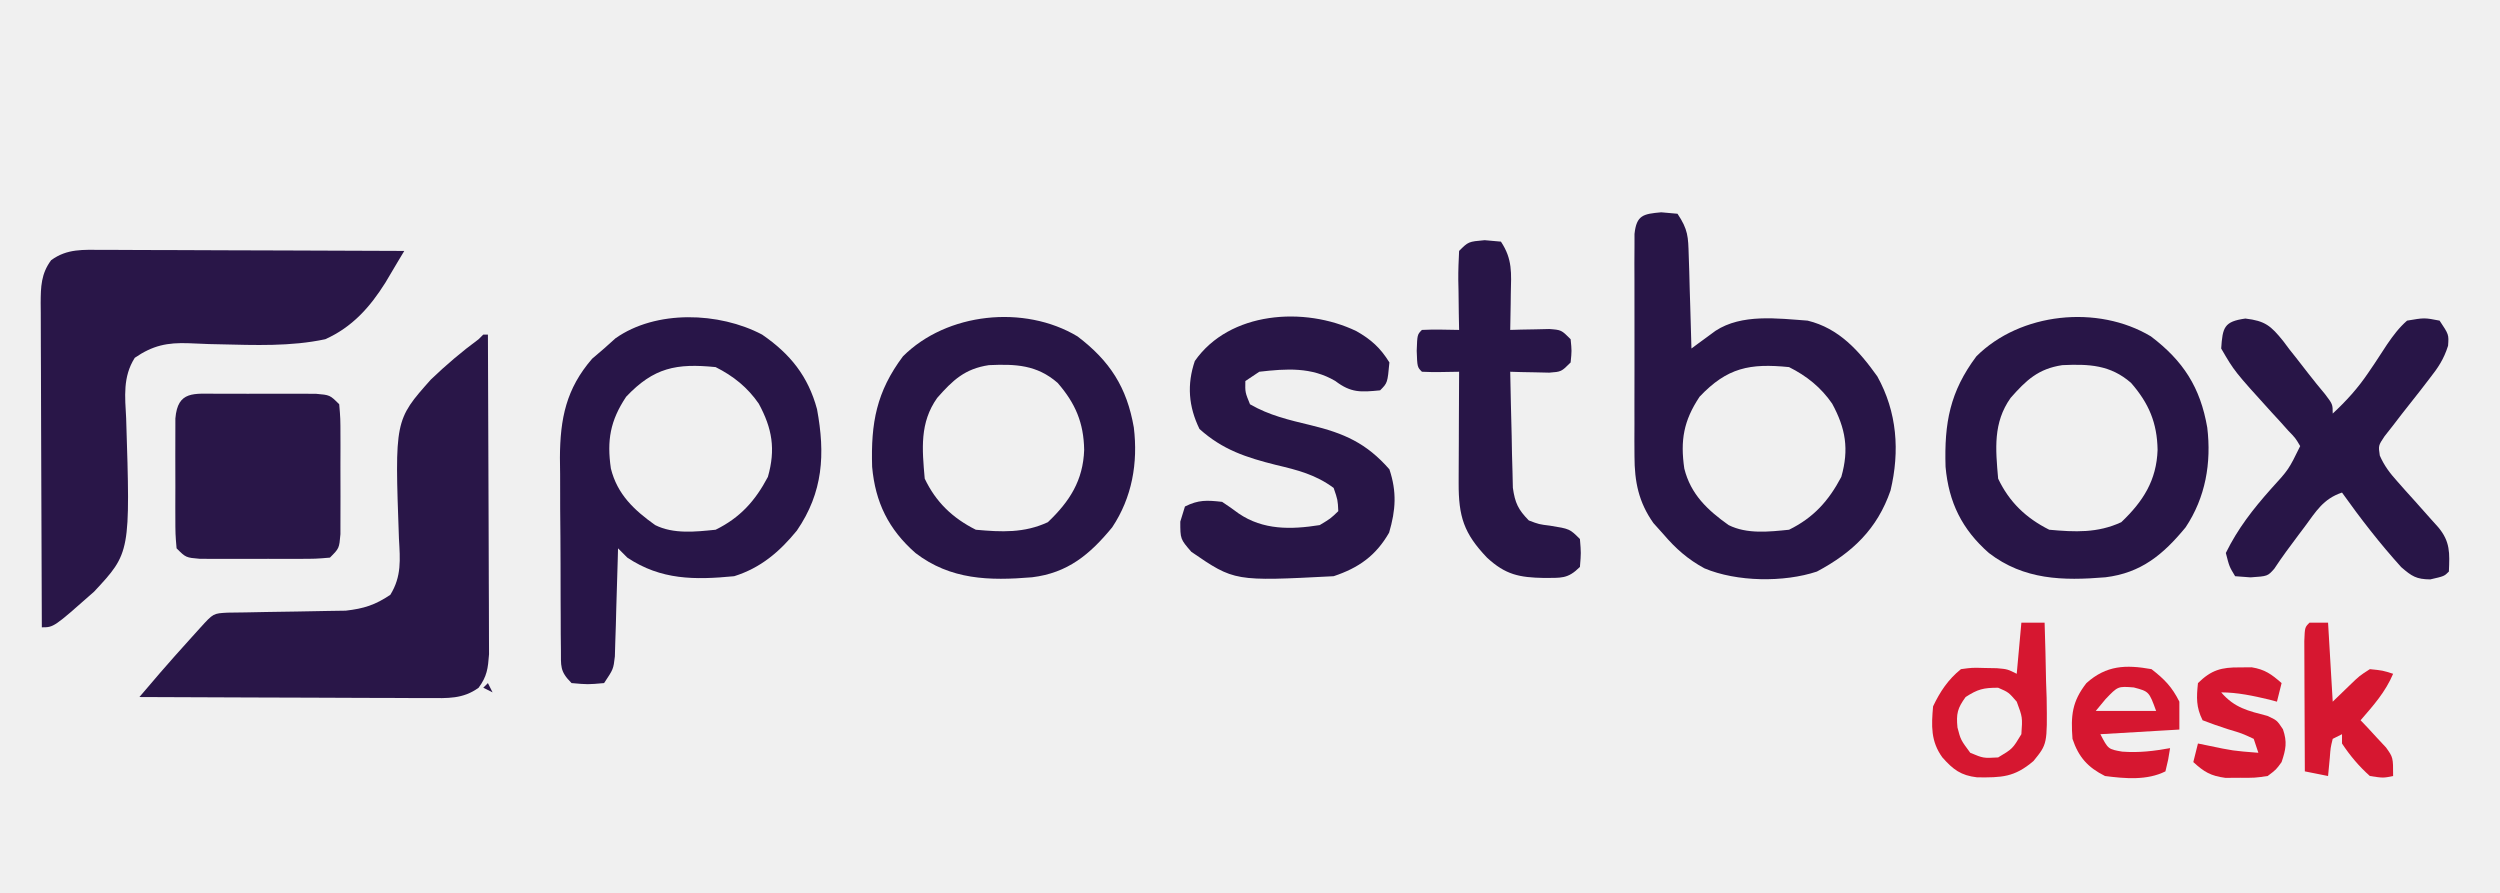
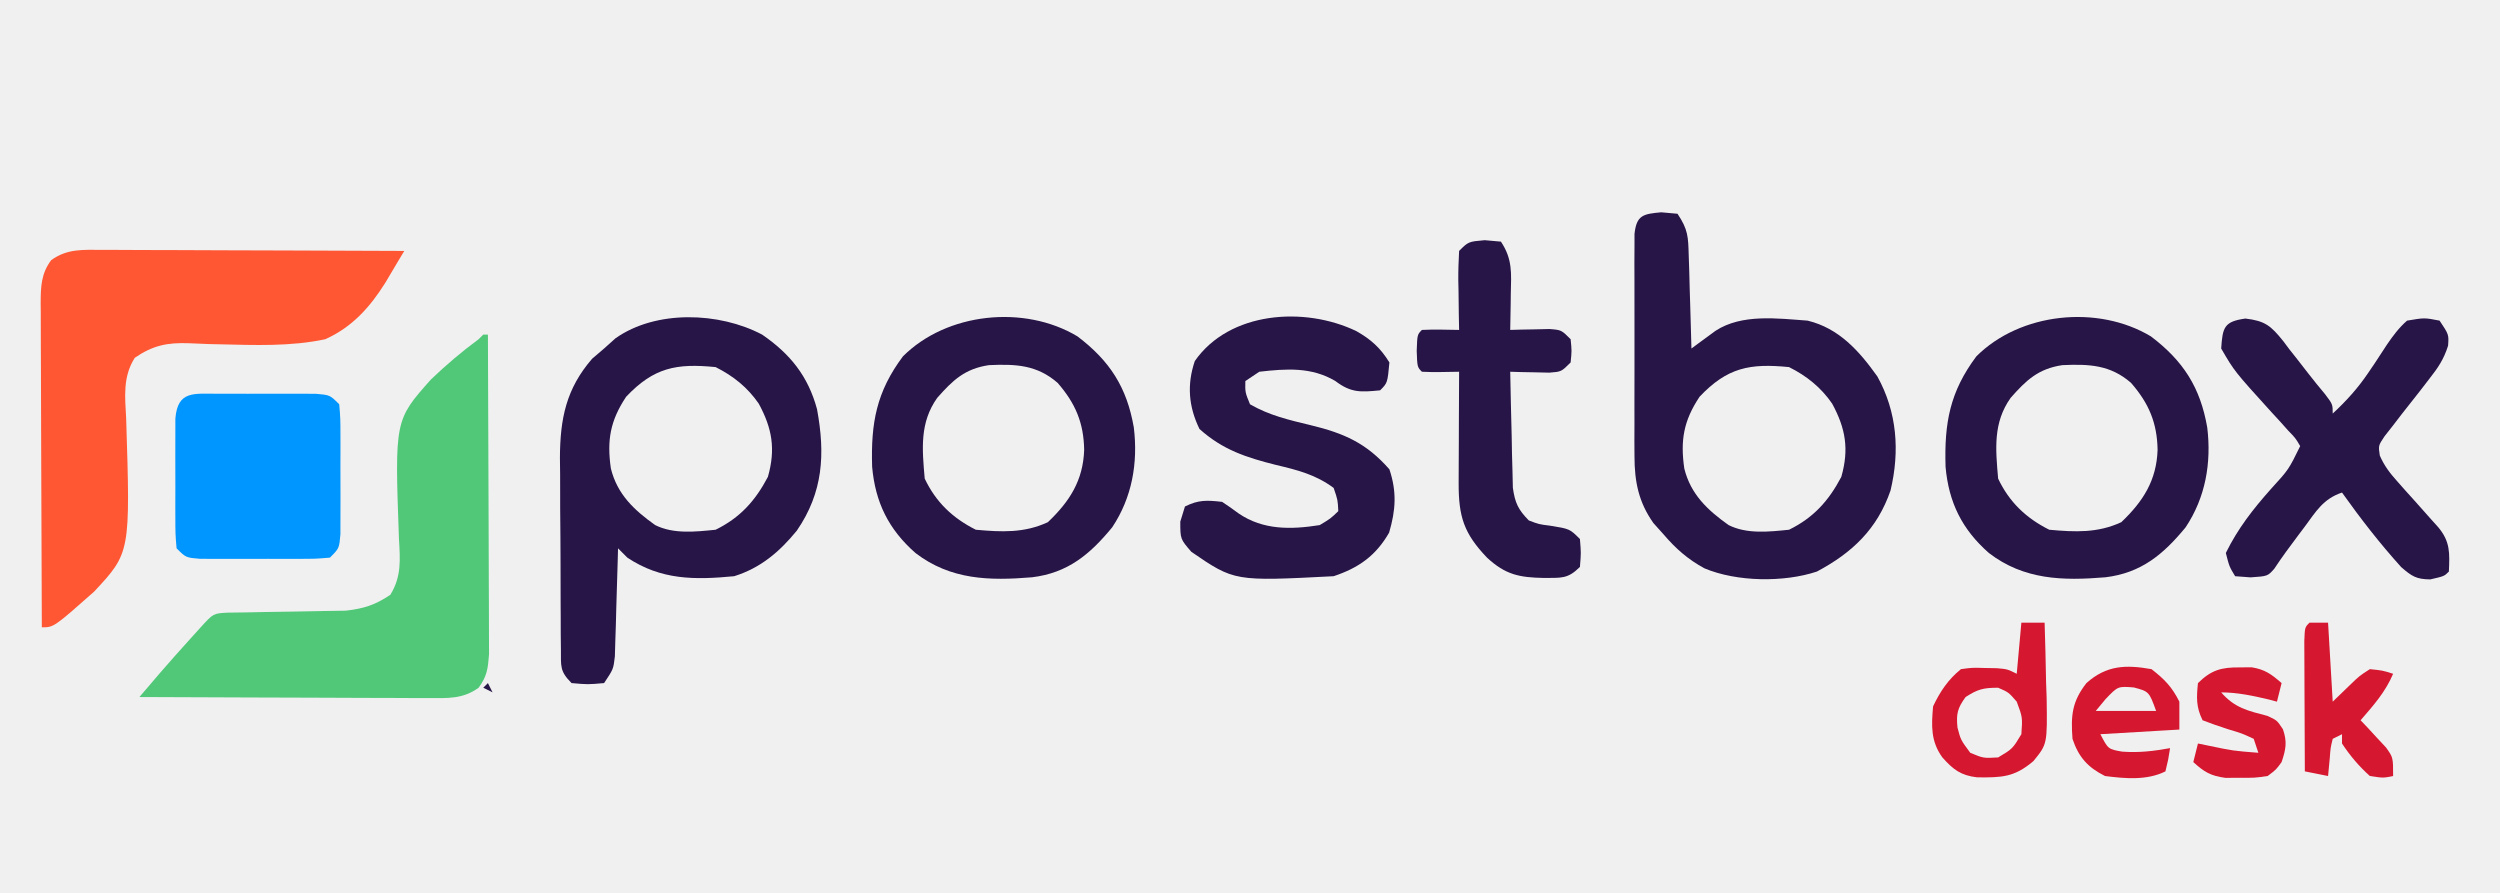
<svg xmlns="http://www.w3.org/2000/svg" version="1.1" width="538" height="192">
  <style>
    #letter_p { fill: #281548} 
    #letter_all { fill: #281547}
    #logo {fill: #291648}
+     #logo_orange {fill: #FF5733}
+     #logo_green {fill: #50C878}
+     #logo_blue {fill: #0096FF}
    @media (prefers-color-scheme:dark) { 
        #letter_p { fill: #fff }  
        #letter_all { fill: #fff }
-         #logo { fill: #fff }
    }
</style>
-   <path d="M0 0 C1.054 -0 1.054 -0 2.13 -0.001 C4.446 0.001 6.761 0.016 9.077 0.032 C10.686 0.035 12.294 0.038 13.903 0.04 C18.131 0.048 22.359 0.068 26.588 0.09 C30.904 0.11 35.221 0.119 39.538 0.129 C48.004 0.151 56.47 0.185 64.937 0.227 C64.464 1.014 63.991 1.801 63.503 2.612 C62.617 4.092 61.735 5.574 60.866 7.064 C57.534 12.368 53.717 16.632 47.937 19.227 C40.526 20.819 32.737 20.495 25.202 20.32 C24.444 20.303 23.685 20.287 22.903 20.27 C21.466 20.229 20.03 20.171 18.595 20.092 C13.917 19.915 10.814 20.567 6.937 23.227 C4.341 27.327 4.834 31.574 5.085 36.247 C5.998 65.162 5.998 65.162 -1.803 73.54 C-10.493 81.227 -10.493 81.227 -13.063 81.227 C-13.11 71.517 -13.145 61.808 -13.167 52.098 C-13.178 47.589 -13.192 43.081 -13.214 38.572 C-13.236 34.222 -13.248 29.871 -13.253 25.52 C-13.257 23.86 -13.264 22.2 -13.275 20.54 C-13.289 18.215 -13.291 15.891 -13.291 13.566 C-13.298 12.879 -13.305 12.192 -13.312 11.484 C-13.297 7.922 -13.224 5.141 -11.063 2.227 C-7.62 -0.3 -4.156 -0.015 0 0 Z " id="logo" transform="translate(22.06348,53.77295)" />
-   <path d="M0 0 C0.33 0 0.66 0 1 0 C1.046 9.319 1.082 18.637 1.104 27.956 C1.114 32.283 1.128 36.61 1.151 40.937 C1.173 45.112 1.185 49.288 1.19 53.463 C1.193 55.057 1.201 56.65 1.211 58.243 C1.226 60.474 1.228 62.705 1.227 64.937 C1.231 66.207 1.236 67.477 1.241 68.786 C1.01 71.866 0.813 73.531 -1 76 C-4.391 78.464 -7.7 78.242 -11.788 78.227 C-12.462 78.227 -13.135 78.228 -13.829 78.228 C-16.048 78.227 -18.266 78.211 -20.484 78.195 C-22.026 78.192 -23.567 78.189 -25.108 78.187 C-29.159 78.179 -33.21 78.159 -37.26 78.137 C-41.396 78.117 -45.532 78.108 -49.668 78.098 C-57.779 78.076 -65.889 78.042 -74 78 C-73.053 76.892 -72.105 75.785 -71.157 74.677 C-70.63 74.06 -70.102 73.444 -69.559 72.808 C-67.468 70.383 -65.333 68.001 -63.188 65.625 C-62.418 64.772 -61.648 63.918 -60.855 63.039 C-58.095 60.005 -58.095 60.005 -55.044 59.842 C-53.747 59.825 -52.45 59.807 -51.113 59.789 C-49.686 59.761 -48.258 59.732 -46.83 59.703 C-44.577 59.662 -42.323 59.625 -40.07 59.599 C-37.896 59.571 -35.724 59.525 -33.551 59.477 C-31.597 59.447 -31.597 59.447 -29.603 59.417 C-25.679 58.963 -23.275 58.201 -20 56 C-17.554 52.037 -17.892 48.442 -18.148 43.891 C-19.061 18.42 -19.061 18.42 -11.26 9.659 C-7.994 6.539 -4.64 3.673 -1 1 C-0.67 0.67 -0.34 0.34 0 0 Z " id="logo" transform="translate(104,72)" />
+   <path d="M0 0 C1.054 -0 1.054 -0 2.13 -0.001 C4.446 0.001 6.761 0.016 9.077 0.032 C10.686 0.035 12.294 0.038 13.903 0.04 C18.131 0.048 22.359 0.068 26.588 0.09 C30.904 0.11 35.221 0.119 39.538 0.129 C48.004 0.151 56.47 0.185 64.937 0.227 C64.464 1.014 63.991 1.801 63.503 2.612 C62.617 4.092 61.735 5.574 60.866 7.064 C57.534 12.368 53.717 16.632 47.937 19.227 C40.526 20.819 32.737 20.495 25.202 20.32 C24.444 20.303 23.685 20.287 22.903 20.27 C21.466 20.229 20.03 20.171 18.595 20.092 C13.917 19.915 10.814 20.567 6.937 23.227 C4.341 27.327 4.834 31.574 5.085 36.247 C5.998 65.162 5.998 65.162 -1.803 73.54 C-10.493 81.227 -10.493 81.227 -13.063 81.227 C-13.11 71.517 -13.145 61.808 -13.167 52.098 C-13.178 47.589 -13.192 43.081 -13.214 38.572 C-13.236 34.222 -13.248 29.871 -13.253 25.52 C-13.257 23.86 -13.264 22.2 -13.275 20.54 C-13.289 18.215 -13.291 15.891 -13.291 13.566 C-13.298 12.879 -13.305 12.192 -13.312 11.484 C-13.297 7.922 -13.224 5.141 -11.063 2.227 C-7.62 -0.3 -4.156 -0.015 0 0 Z " id="logo_orange" transform="translate(22.06348,53.77295)" />
+   <path d="M0 0 C0.33 0 0.66 0 1 0 C1.046 9.319 1.082 18.637 1.104 27.956 C1.114 32.283 1.128 36.61 1.151 40.937 C1.173 45.112 1.185 49.288 1.19 53.463 C1.193 55.057 1.201 56.65 1.211 58.243 C1.226 60.474 1.228 62.705 1.227 64.937 C1.231 66.207 1.236 67.477 1.241 68.786 C1.01 71.866 0.813 73.531 -1 76 C-4.391 78.464 -7.7 78.242 -11.788 78.227 C-12.462 78.227 -13.135 78.228 -13.829 78.228 C-16.048 78.227 -18.266 78.211 -20.484 78.195 C-22.026 78.192 -23.567 78.189 -25.108 78.187 C-29.159 78.179 -33.21 78.159 -37.26 78.137 C-41.396 78.117 -45.532 78.108 -49.668 78.098 C-57.779 78.076 -65.889 78.042 -74 78 C-73.053 76.892 -72.105 75.785 -71.157 74.677 C-70.63 74.06 -70.102 73.444 -69.559 72.808 C-67.468 70.383 -65.333 68.001 -63.188 65.625 C-62.418 64.772 -61.648 63.918 -60.855 63.039 C-58.095 60.005 -58.095 60.005 -55.044 59.842 C-53.747 59.825 -52.45 59.807 -51.113 59.789 C-49.686 59.761 -48.258 59.732 -46.83 59.703 C-44.577 59.662 -42.323 59.625 -40.07 59.599 C-37.896 59.571 -35.724 59.525 -33.551 59.477 C-31.597 59.447 -31.597 59.447 -29.603 59.417 C-25.679 58.963 -23.275 58.201 -20 56 C-17.554 52.037 -17.892 48.442 -18.148 43.891 C-19.061 18.42 -19.061 18.42 -11.26 9.659 C-7.994 6.539 -4.64 3.673 -1 1 C-0.67 0.67 -0.34 0.34 0 0 Z " id="logo_green" transform="translate(104,72)" />
  <path d="M0 0 C1.732 0.155 1.732 0.155 3.5 0.312 C5.792 3.75 5.795 5.233 5.914 9.293 C5.953 10.456 5.991 11.62 6.031 12.818 C6.062 14.033 6.093 15.248 6.125 16.5 C6.164 17.727 6.202 18.953 6.242 20.217 C6.337 23.249 6.422 26.28 6.5 29.312 C6.971 28.963 7.441 28.614 7.926 28.254 C8.548 27.799 9.171 27.344 9.812 26.875 C10.427 26.423 11.042 25.97 11.676 25.504 C17.344 21.802 25.008 22.844 31.5 23.312 C38.25 24.955 42.575 29.805 46.5 35.312 C50.76 42.981 51.364 51.399 49.344 59.863 C46.485 68.163 41.134 73.241 33.5 77.312 C26.395 79.681 16.264 79.542 9.312 76.625 C5.768 74.711 3.125 72.388 0.5 69.312 C-0.222 68.508 -0.944 67.704 -1.688 66.875 C-4.875 62.368 -5.75 57.974 -5.759 52.522 C-5.765 51.408 -5.771 50.294 -5.778 49.146 C-5.774 47.958 -5.77 46.771 -5.766 45.547 C-5.768 44.317 -5.769 43.087 -5.771 41.82 C-5.773 39.228 -5.769 36.636 -5.761 34.044 C-5.754 31.382 -5.752 28.721 -5.761 26.06 C-5.773 22.222 -5.772 18.385 -5.766 14.547 C-5.77 13.351 -5.774 12.155 -5.778 10.923 C-5.772 9.822 -5.765 8.72 -5.759 7.585 C-5.757 6.613 -5.756 5.64 -5.754 4.639 C-5.314 0.606 -3.881 0.347 0 0 Z M8.25 39.688 C4.805 44.856 4.086 49.085 4.961 55.137 C6.34 60.701 9.969 64.093 14.5 67.312 C18.449 69.287 23.196 68.751 27.5 68.312 C32.761 65.73 36.035 62.095 38.75 56.938 C40.452 50.982 39.675 46.499 36.781 41.176 C34.381 37.686 31.298 35.211 27.5 33.312 C19.076 32.473 14.218 33.388 8.25 39.688 Z " id="letter_all" transform="translate(357.5,45.6875)" />
  <path d="M0 0 C6.058 4.158 9.91 8.96 11.824 16.055 C13.61 25.721 13.147 33.933 7.488 42.18 C3.74 46.764 -0.3 50.211 -6 52 C-14.495 52.818 -21.739 52.841 -29 48 C-29.66 47.34 -30.32 46.68 -31 46 C-31.02 46.772 -31.04 47.544 -31.06 48.339 C-31.155 51.831 -31.265 55.321 -31.375 58.812 C-31.421 60.635 -31.421 60.635 -31.469 62.494 C-31.527 64.239 -31.527 64.239 -31.586 66.02 C-31.617 67.093 -31.649 68.167 -31.681 69.273 C-32 72 -32 72 -34 75 C-37.5 75.312 -37.5 75.312 -41 75 C-43.584 72.416 -43.262 71.371 -43.291 67.775 C-43.303 66.683 -43.316 65.591 -43.329 64.466 C-43.331 63.28 -43.334 62.093 -43.336 60.871 C-43.343 59.652 -43.349 58.433 -43.356 57.178 C-43.366 54.591 -43.371 52.004 -43.371 49.418 C-43.375 45.478 -43.411 41.539 -43.449 37.6 C-43.455 35.086 -43.459 32.572 -43.461 30.059 C-43.475 28.886 -43.49 27.714 -43.504 26.506 C-43.458 18.069 -42.174 11.662 -36.562 5.188 C-35.717 4.466 -34.871 3.744 -34 3 C-32.793 1.917 -32.793 1.917 -31.562 0.812 C-22.839 -5.358 -9.222 -4.863 0 0 Z M-29.25 13.375 C-32.695 18.543 -33.414 22.773 -32.539 28.824 C-31.16 34.389 -27.531 37.78 -23 41 C-19.051 42.974 -14.304 42.438 -10 42 C-4.739 39.417 -1.465 35.783 1.25 30.625 C2.952 24.669 2.175 20.186 -0.719 14.863 C-3.119 11.373 -6.202 8.899 -10 7 C-18.424 6.16 -23.282 7.075 -29.25 13.375 Z " id="letter_p" transform="translate(164,72)" />
  <path d="M0 0 C6.965 5.281 10.621 10.966 12.117 19.605 C13.041 27.218 11.745 34.67 7.453 41.098 C2.643 46.943 -2.119 50.906 -9.781 51.836 C-18.942 52.602 -27.308 52.419 -34.883 46.605 C-40.665 41.515 -43.514 35.719 -44.199 28.078 C-44.493 18.582 -43.255 11.898 -37.57 4.293 C-28.15 -5.127 -11.463 -6.889 0 0 Z M-30.195 13.23 C-33.992 18.574 -33.442 24.226 -32.883 30.605 C-30.498 35.639 -26.883 39.105 -21.883 41.605 C-16.352 42.11 -11.473 42.344 -6.383 39.98 C-1.669 35.502 1.209 30.971 1.43 24.418 C1.335 18.584 -0.465 14.38 -4.285 9.996 C-8.748 6.112 -13.317 5.925 -19.074 6.184 C-24.253 6.961 -26.838 9.419 -30.195 13.23 Z " id="letter_all" transform="translate(462.8828,72.39453)" />
  <path d="M0 0 C6.965 5.281 10.621 10.966 12.117 19.605 C13.041 27.218 11.745 34.67 7.453 41.098 C2.643 46.943 -2.119 50.906 -9.781 51.836 C-18.942 52.602 -27.308 52.419 -34.883 46.605 C-40.665 41.515 -43.514 35.719 -44.199 28.078 C-44.493 18.582 -43.255 11.898 -37.57 4.293 C-28.15 -5.127 -11.463 -6.889 0 0 Z M-30.195 13.23 C-33.992 18.574 -33.442 24.226 -32.883 30.605 C-30.498 35.639 -26.883 39.105 -21.883 41.605 C-16.352 42.11 -11.473 42.344 -6.383 39.98 C-1.669 35.502 1.209 30.971 1.43 24.418 C1.335 18.584 -0.465 14.38 -4.285 9.996 C-8.748 6.112 -13.317 5.925 -19.074 6.184 C-24.253 6.961 -26.838 9.419 -30.195 13.23 Z " id="letter_all" transform="translate(231.8828,72.39453)" />
  <path d="M0 0 C3.169 1.789 5.211 3.635 7.125 6.75 C6.715 11.16 6.715 11.16 5.125 12.75 C0.987 13.156 -1.128 13.319 -4.5 10.75 C-9.643 7.702 -15.022 8.078 -20.875 8.75 C-21.865 9.41 -22.855 10.07 -23.875 10.75 C-23.927 13.173 -23.927 13.173 -22.875 15.75 C-18.711 18.156 -14.471 19.126 -9.812 20.25 C-2.642 21.984 2.18 24.098 7.125 29.75 C8.74 34.595 8.495 38.489 7.062 43.375 C4.212 48.341 0.523 50.951 -4.875 52.75 C-26.225 53.858 -26.225 53.858 -35.5 47.5 C-37.875 44.75 -37.875 44.75 -37.875 41 C-37.38 39.391 -37.38 39.391 -36.875 37.75 C-33.942 36.283 -32.155 36.386 -28.875 36.75 C-27.659 37.542 -26.474 38.381 -25.312 39.25 C-20.028 42.848 -14.045 42.729 -7.875 41.75 C-5.528 40.342 -5.528 40.342 -3.875 38.75 C-3.988 36.341 -3.988 36.341 -4.875 33.75 C-8.732 30.895 -12.622 29.906 -17.25 28.812 C-23.666 27.205 -28.759 25.555 -33.75 21.062 C-36.102 16.229 -36.473 11.51 -34.75 6.438 C-27.311 -4.225 -11.193 -5.373 0 0 Z " id="letter_all" transform="translate(291.875,71.25)" />
  <path d="M0 0 C4.25 0.503 5.477 1.551 8.123 4.826 C8.571 5.424 9.019 6.021 9.48 6.637 C9.94 7.215 10.4 7.793 10.873 8.389 C11.774 9.526 12.665 10.672 13.544 11.826 C14.701 13.33 15.911 14.792 17.125 16.25 C18.793 18.449 18.793 18.449 18.793 20.449 C21.74 17.709 24.187 15.018 26.441 11.68 C27.114 10.689 27.114 10.689 27.801 9.678 C28.719 8.307 29.622 6.927 30.512 5.537 C31.837 3.615 33.039 1.992 34.793 0.449 C38.52 -0.188 38.52 -0.188 41.793 0.449 C43.793 3.449 43.793 3.449 43.618 5.855 C42.692 8.767 41.487 10.56 39.598 12.953 C38.965 13.776 38.332 14.599 37.68 15.447 C36.334 17.163 34.985 18.877 33.633 20.588 C33.002 21.41 32.372 22.231 31.723 23.078 C31.137 23.821 30.552 24.565 29.949 25.33 C28.603 27.348 28.603 27.348 28.928 29.497 C29.917 31.729 31.07 33.233 32.699 35.051 C33.278 35.706 33.857 36.36 34.453 37.035 C35.06 37.708 35.667 38.381 36.293 39.074 C37.493 40.419 38.691 41.765 39.887 43.113 C40.686 44.002 40.686 44.002 41.502 44.909 C44.113 48.025 43.962 50.473 43.793 54.449 C42.793 55.449 42.793 55.449 39.793 56.137 C36.801 56.106 35.842 55.492 33.539 53.5 C28.951 48.43 24.759 43.018 20.793 37.449 C16.775 38.789 15.216 41.479 12.793 44.762 C12.355 45.344 11.916 45.926 11.465 46.525 C9.654 48.933 7.868 51.335 6.211 53.852 C4.793 55.449 4.793 55.449 1.105 55.699 C0.012 55.617 -1.081 55.534 -2.207 55.449 C-3.457 53.387 -3.457 53.387 -4.207 50.449 C-1.643 45.214 1.627 41.037 5.48 36.699 C9.313 32.505 9.313 32.505 11.793 27.449 C10.783 25.73 10.783 25.73 9.188 24.086 C8.616 23.446 8.044 22.806 7.455 22.146 C6.845 21.483 6.234 20.82 5.605 20.137 C-2.369 11.345 -2.369 11.345 -5.207 6.449 C-4.903 1.893 -4.592 0.643 0 0 Z " id="letter_all" transform="translate(483.207,68.55078)" />
-   <path d="M0 0 C1.021 -0.003 1.021 -0.003 2.062 -0.006 C3.501 -0.007 4.94 -0.003 6.379 0.005 C8.585 0.016 10.79 0.005 12.996 -0.008 C14.393 -0.006 15.79 -0.004 17.188 0 C18.463 0.002 19.739 0.005 21.053 0.007 C24.094 0.266 24.094 0.266 26.094 2.266 C26.353 5.307 26.353 5.307 26.359 9.172 C26.362 10.193 26.362 10.193 26.365 11.234 C26.367 12.673 26.363 14.112 26.354 15.551 C26.344 17.757 26.354 19.962 26.367 22.168 C26.366 23.565 26.363 24.962 26.359 26.359 C26.357 27.635 26.355 28.91 26.353 30.225 C26.094 33.266 26.094 33.266 24.094 35.266 C21.053 35.524 21.053 35.524 17.188 35.531 C16.167 35.534 16.167 35.534 15.125 35.537 C13.686 35.538 12.247 35.535 10.808 35.526 C8.602 35.516 6.397 35.526 4.191 35.539 C2.794 35.538 1.397 35.535 0 35.531 C-1.276 35.529 -2.551 35.527 -3.865 35.524 C-6.906 35.266 -6.906 35.266 -8.906 33.266 C-9.165 30.225 -9.165 30.225 -9.172 26.359 C-9.174 25.679 -9.176 24.998 -9.178 24.297 C-9.179 22.858 -9.175 21.419 -9.167 19.98 C-9.156 17.774 -9.167 15.569 -9.18 13.363 C-9.178 11.966 -9.176 10.569 -9.172 9.172 C-9.17 7.896 -9.167 6.621 -9.165 5.307 C-8.652 -0.727 -5.187 0.009 0 0 Z " id="logo" transform="translate(46.90625,84.73438)" />
+   <path d="M0 0 C1.021 -0.003 1.021 -0.003 2.062 -0.006 C3.501 -0.007 4.94 -0.003 6.379 0.005 C8.585 0.016 10.79 0.005 12.996 -0.008 C14.393 -0.006 15.79 -0.004 17.188 0 C18.463 0.002 19.739 0.005 21.053 0.007 C24.094 0.266 24.094 0.266 26.094 2.266 C26.353 5.307 26.353 5.307 26.359 9.172 C26.362 10.193 26.362 10.193 26.365 11.234 C26.367 12.673 26.363 14.112 26.354 15.551 C26.344 17.757 26.354 19.962 26.367 22.168 C26.366 23.565 26.363 24.962 26.359 26.359 C26.357 27.635 26.355 28.91 26.353 30.225 C26.094 33.266 26.094 33.266 24.094 35.266 C21.053 35.524 21.053 35.524 17.188 35.531 C16.167 35.534 16.167 35.534 15.125 35.537 C13.686 35.538 12.247 35.535 10.808 35.526 C8.602 35.516 6.397 35.526 4.191 35.539 C2.794 35.538 1.397 35.535 0 35.531 C-1.276 35.529 -2.551 35.527 -3.865 35.524 C-6.906 35.266 -6.906 35.266 -8.906 33.266 C-9.165 30.225 -9.165 30.225 -9.172 26.359 C-9.174 25.679 -9.176 24.998 -9.178 24.297 C-9.179 22.858 -9.175 21.419 -9.167 19.98 C-9.156 17.774 -9.167 15.569 -9.18 13.363 C-9.178 11.966 -9.176 10.569 -9.172 9.172 C-9.17 7.896 -9.167 6.621 -9.165 5.307 C-8.652 -0.727 -5.187 0.009 0 0 Z " id="logo_blue" transform="translate(46.90625,84.73438)" />
  <path d="M0 0 C1.732 0.155 1.732 0.155 3.5 0.312 C6.028 4.104 5.724 7.121 5.625 11.5 C5.616 12.25 5.607 12.999 5.598 13.771 C5.574 15.619 5.538 17.466 5.5 19.312 C6.271 19.289 7.042 19.266 7.836 19.242 C8.839 19.224 9.842 19.206 10.875 19.188 C11.873 19.164 12.87 19.141 13.898 19.117 C16.5 19.312 16.5 19.312 18.5 21.312 C18.75 23.812 18.75 23.812 18.5 26.312 C16.5 28.312 16.5 28.312 13.898 28.508 C12.901 28.485 11.903 28.461 10.875 28.438 C9.371 28.41 9.371 28.41 7.836 28.383 C7.065 28.36 6.294 28.336 5.5 28.312 C5.581 32.897 5.694 37.479 5.812 42.062 C5.835 43.364 5.858 44.666 5.881 46.008 C5.934 47.883 5.934 47.883 5.988 49.797 C6.014 50.949 6.041 52.101 6.068 53.288 C6.536 56.564 7.207 57.969 9.5 60.312 C11.687 61.142 11.687 61.142 14.062 61.438 C18.308 62.121 18.308 62.121 20.5 64.312 C20.75 67.312 20.75 67.312 20.5 70.312 C17.845 72.967 16.45 72.641 12.75 72.688 C7.468 72.587 4.486 72.007 0.5 68.312 C-4.502 63.078 -5.627 59.449 -5.598 52.238 C-5.596 51.554 -5.595 50.871 -5.593 50.166 C-5.588 47.986 -5.575 45.805 -5.562 43.625 C-5.557 42.145 -5.553 40.665 -5.549 39.186 C-5.538 35.561 -5.521 31.937 -5.5 28.312 C-6.799 28.333 -8.099 28.354 -9.438 28.375 C-10.792 28.396 -12.148 28.384 -13.5 28.312 C-14.5 27.312 -14.5 27.312 -14.625 23.812 C-14.5 20.312 -14.5 20.312 -13.5 19.312 C-10.829 19.171 -8.176 19.27 -5.5 19.312 C-5.523 18.109 -5.546 16.905 -5.57 15.664 C-5.589 14.089 -5.607 12.513 -5.625 10.938 C-5.642 10.143 -5.659 9.349 -5.676 8.531 C-5.693 6.458 -5.603 4.384 -5.5 2.312 C-3.5 0.312 -3.5 0.312 0 0 Z " id="letter_all" transform="translate(319.5,51.6875)" />
  <path d="M0 0 C1.65 0 3.3 0 5 0 C5.146 4.208 5.234 8.415 5.312 12.625 C5.354 13.815 5.396 15.005 5.439 16.23 C5.578 26.121 5.578 26.121 2.605 29.773 C-1.508 33.288 -4.238 33.339 -9.52 33.285 C-13.032 32.881 -14.678 31.612 -17 29 C-19.52 25.52 -19.368 22.195 -19 18 C-17.48 14.815 -15.755 12.214 -13 10 C-10.59 9.672 -10.59 9.672 -7.938 9.75 C-7.06 9.765 -6.182 9.781 -5.277 9.797 C-3 10 -3 10 -1 11 C-0.67 7.37 -0.34 3.74 0 0 Z M-12 16 C-13.753 18.42 -14.042 19.571 -13.75 22.562 C-13.059 25.221 -13.059 25.221 -11 28 C-8.184 29.178 -8.184 29.178 -5 29 C-1.896 27.147 -1.896 27.147 0 24 C0.254 20.362 0.254 20.362 -1 17 C-2.748 14.979 -2.748 14.979 -5 14 C-8.174 14 -9.379 14.309 -12 16 Z " fill="#D61730" transform="translate(435,134)" />
  <path d="M0 0 C1.32 0 2.64 0 4 0 C4.33 5.61 4.66 11.22 5 17 C6.217 15.824 7.434 14.649 8.688 13.438 C10.762 11.434 10.762 11.434 13 10 C15.77 10.285 15.77 10.285 18 11 C16.332 14.941 13.773 17.789 11 21 C11.505 21.531 12.011 22.062 12.531 22.609 C13.181 23.316 13.831 24.022 14.5 24.75 C15.15 25.446 15.799 26.142 16.469 26.859 C18 29 18 29 18 33 C15.875 33.438 15.875 33.438 13 33 C10.665 30.917 8.72 28.613 7 26 C7 25.34 7 24.68 7 24 C6.34 24.33 5.68 24.66 5 25 C4.535 26.895 4.535 26.895 4.375 29.062 C4.189 31.012 4.189 31.012 4 33 C2.35 32.67 0.7 32.34 -1 32 C-1.025 27.603 -1.043 23.207 -1.055 18.81 C-1.06 17.314 -1.067 15.817 -1.075 14.32 C-1.088 12.173 -1.093 10.026 -1.098 7.879 C-1.103 6.585 -1.108 5.292 -1.114 3.959 C-1 1 -1 1 0 0 Z " fill="#D61730" transform="translate(497,134)" />
  <path d="M0 0 C2.824 2.19 4.415 3.83 6 7 C6 8.98 6 10.96 6 13 C-2.415 13.495 -2.415 13.495 -11 14 C-9.321 17.225 -9.321 17.225 -6.312 17.75 C-2.707 18.022 0.45 17.639 4 17 C3.625 19.438 3.625 19.438 3 22 C-0.965 23.983 -5.689 23.553 -10 23 C-13.675 21.162 -15.684 18.949 -17 15 C-17.371 9.989 -17.118 7.009 -14 3 C-9.705 -0.838 -5.545 -0.987 0 0 Z M-9.875 6.438 C-10.576 7.283 -11.277 8.129 -12 9 C-7.71 9 -3.42 9 1 9 C-0.527 4.815 -0.527 4.815 -3.812 3.938 C-7.223 3.669 -7.223 3.669 -9.875 6.438 Z " fill="#D61730" transform="translate(463,144)" />
  <path d="M0 0 C0.846 -0.008 1.691 -0.015 2.562 -0.023 C5.434 0.446 6.834 1.48 9 3.375 C8.67 4.695 8.34 6.015 8 7.375 C7.464 7.231 6.928 7.086 6.375 6.938 C2.956 6.128 -0.478 5.375 -4 5.375 C-1.115 8.724 1.779 9.347 5.941 10.434 C8 11.375 8 11.375 9.289 13.312 C10.239 16.069 9.916 17.627 9 20.375 C7.82 22.004 7.82 22.004 6 23.375 C3.223 23.773 3.223 23.773 0.062 23.75 C-0.978 23.758 -2.018 23.765 -3.09 23.773 C-6.28 23.337 -7.65 22.515 -10 20.375 C-9.67 19.055 -9.34 17.735 -9 16.375 C-8.299 16.519 -7.598 16.664 -6.875 16.812 C-1.477 17.946 -1.477 17.946 4 18.375 C3.67 17.385 3.34 16.395 3 15.375 C0.476 14.199 0.476 14.199 -2.5 13.312 C-4.351 12.719 -6.19 12.083 -8 11.375 C-9.414 8.546 -9.319 6.501 -9 3.375 C-6.114 0.555 -3.982 -0.036 0 0 Z " fill="#D61730" transform="translate(482,143.625)" />
  <path d="M0 0 C3 1 3 1 3 1 Z " id="logo" transform="translate(99,150)" />
  <path d="M0 0 C0.33 0.66 0.66 1.32 1 2 C0.34 1.67 -0.32 1.34 -1 1 C-0.67 0.67 -0.34 0.34 0 0 Z " id="logo" transform="translate(105,147)" />
  <path d="" id="logo" transform="translate(0,0)" />
  <path d="M0 0 C2 1 2 1 2 1 Z " id="logo" transform="translate(102,149)" />
  <path d="" id="logo" transform="translate(0,0)" />
</svg>
